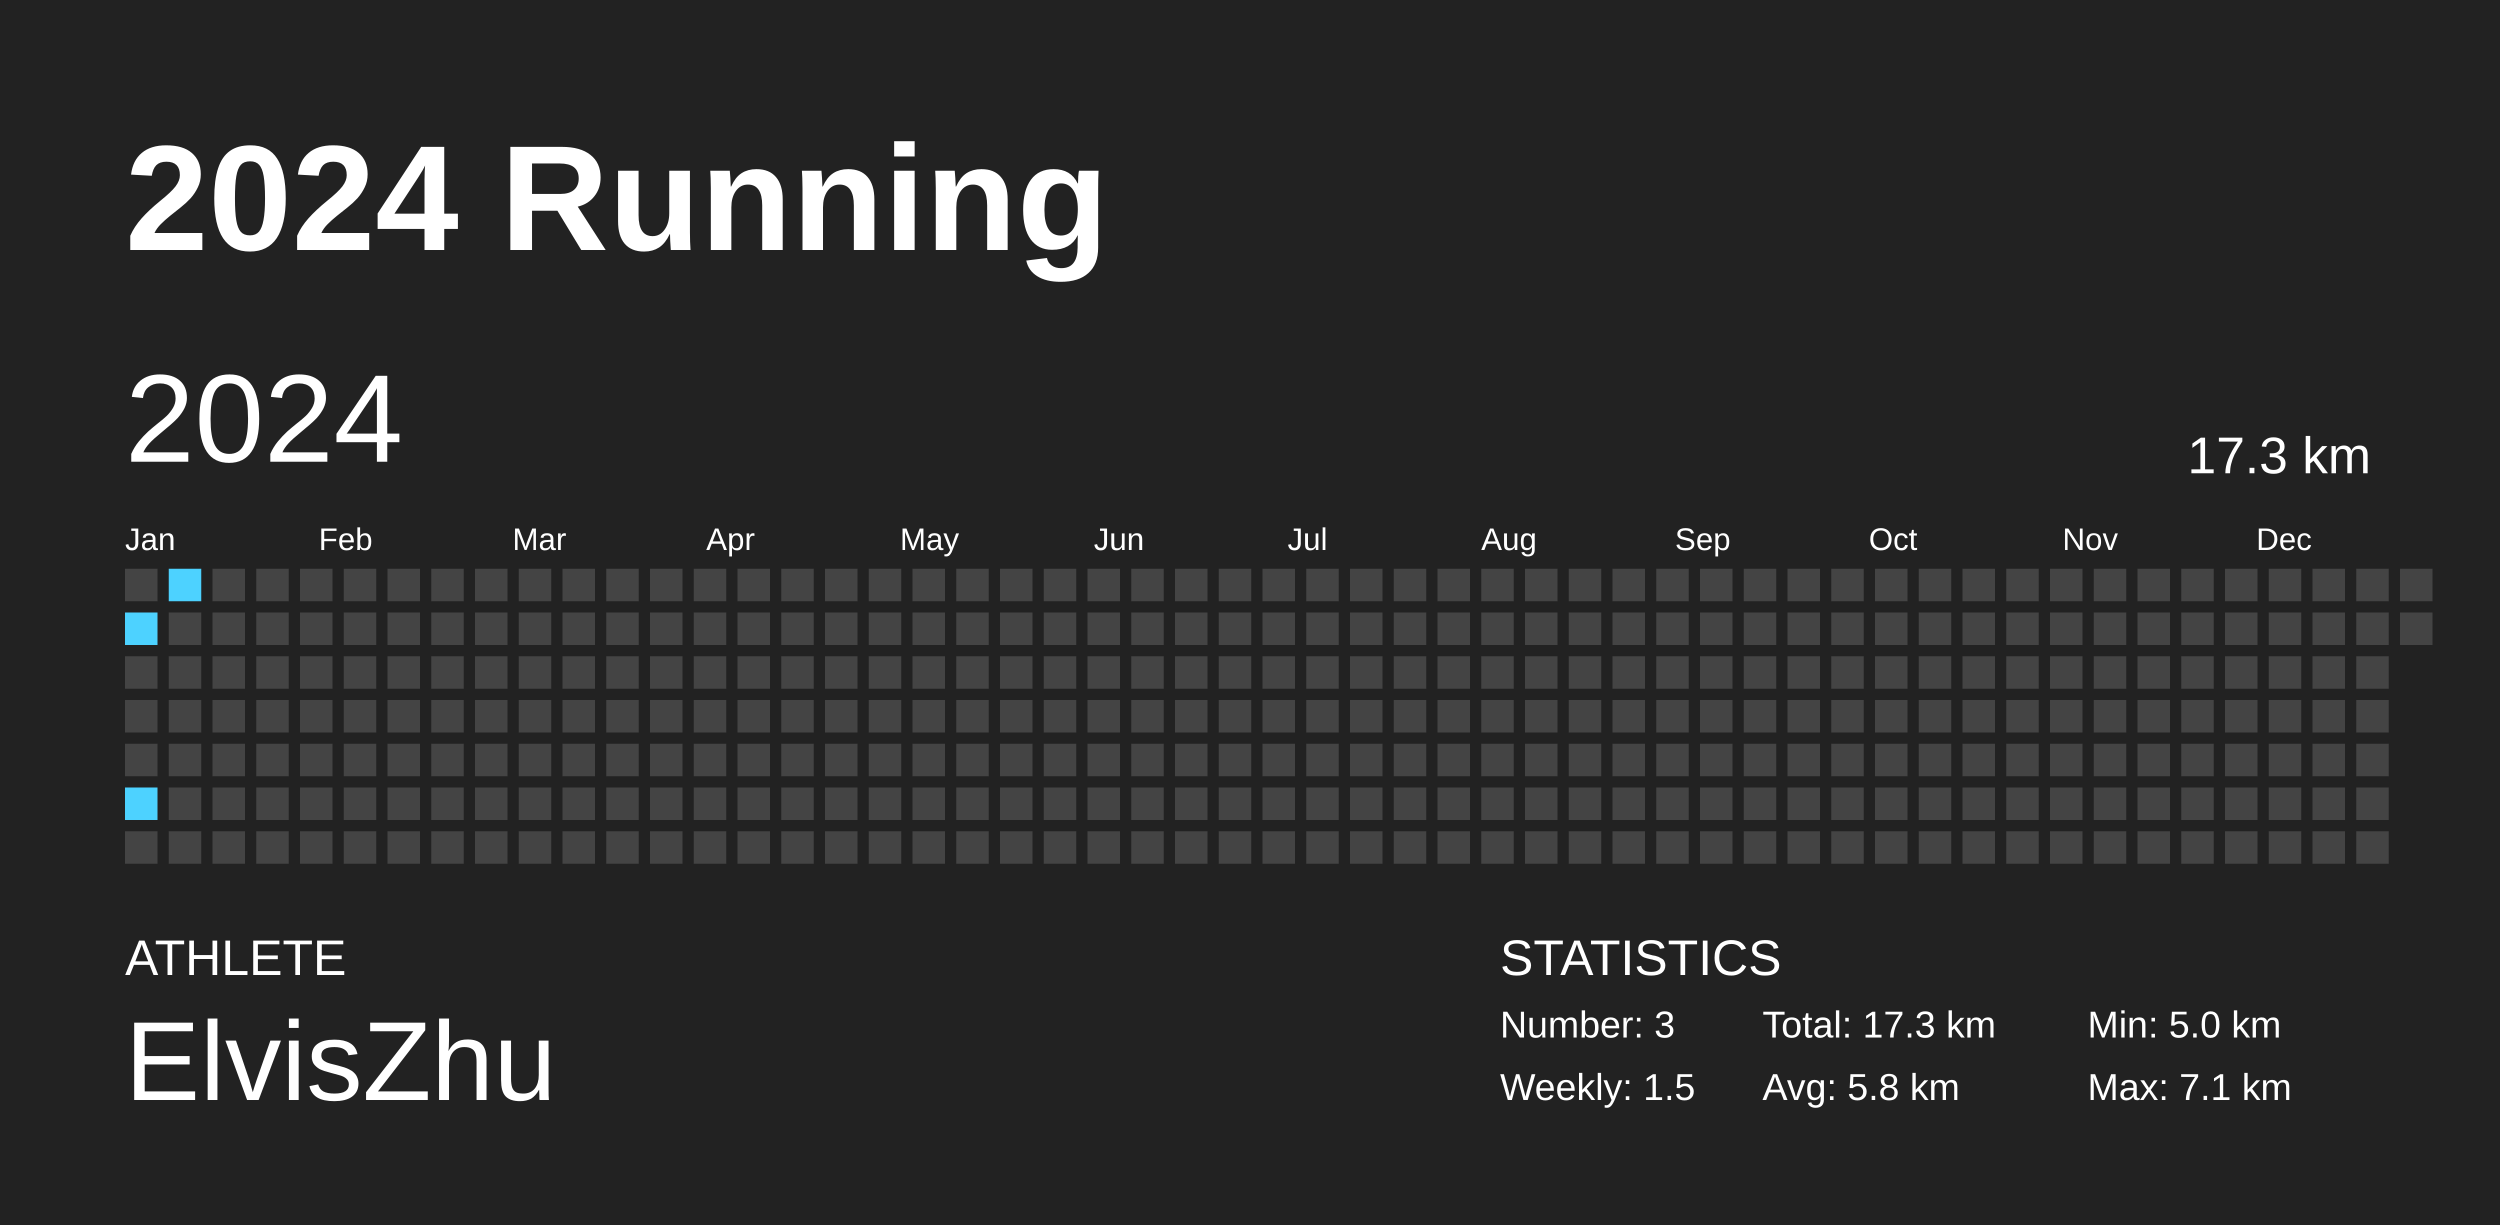
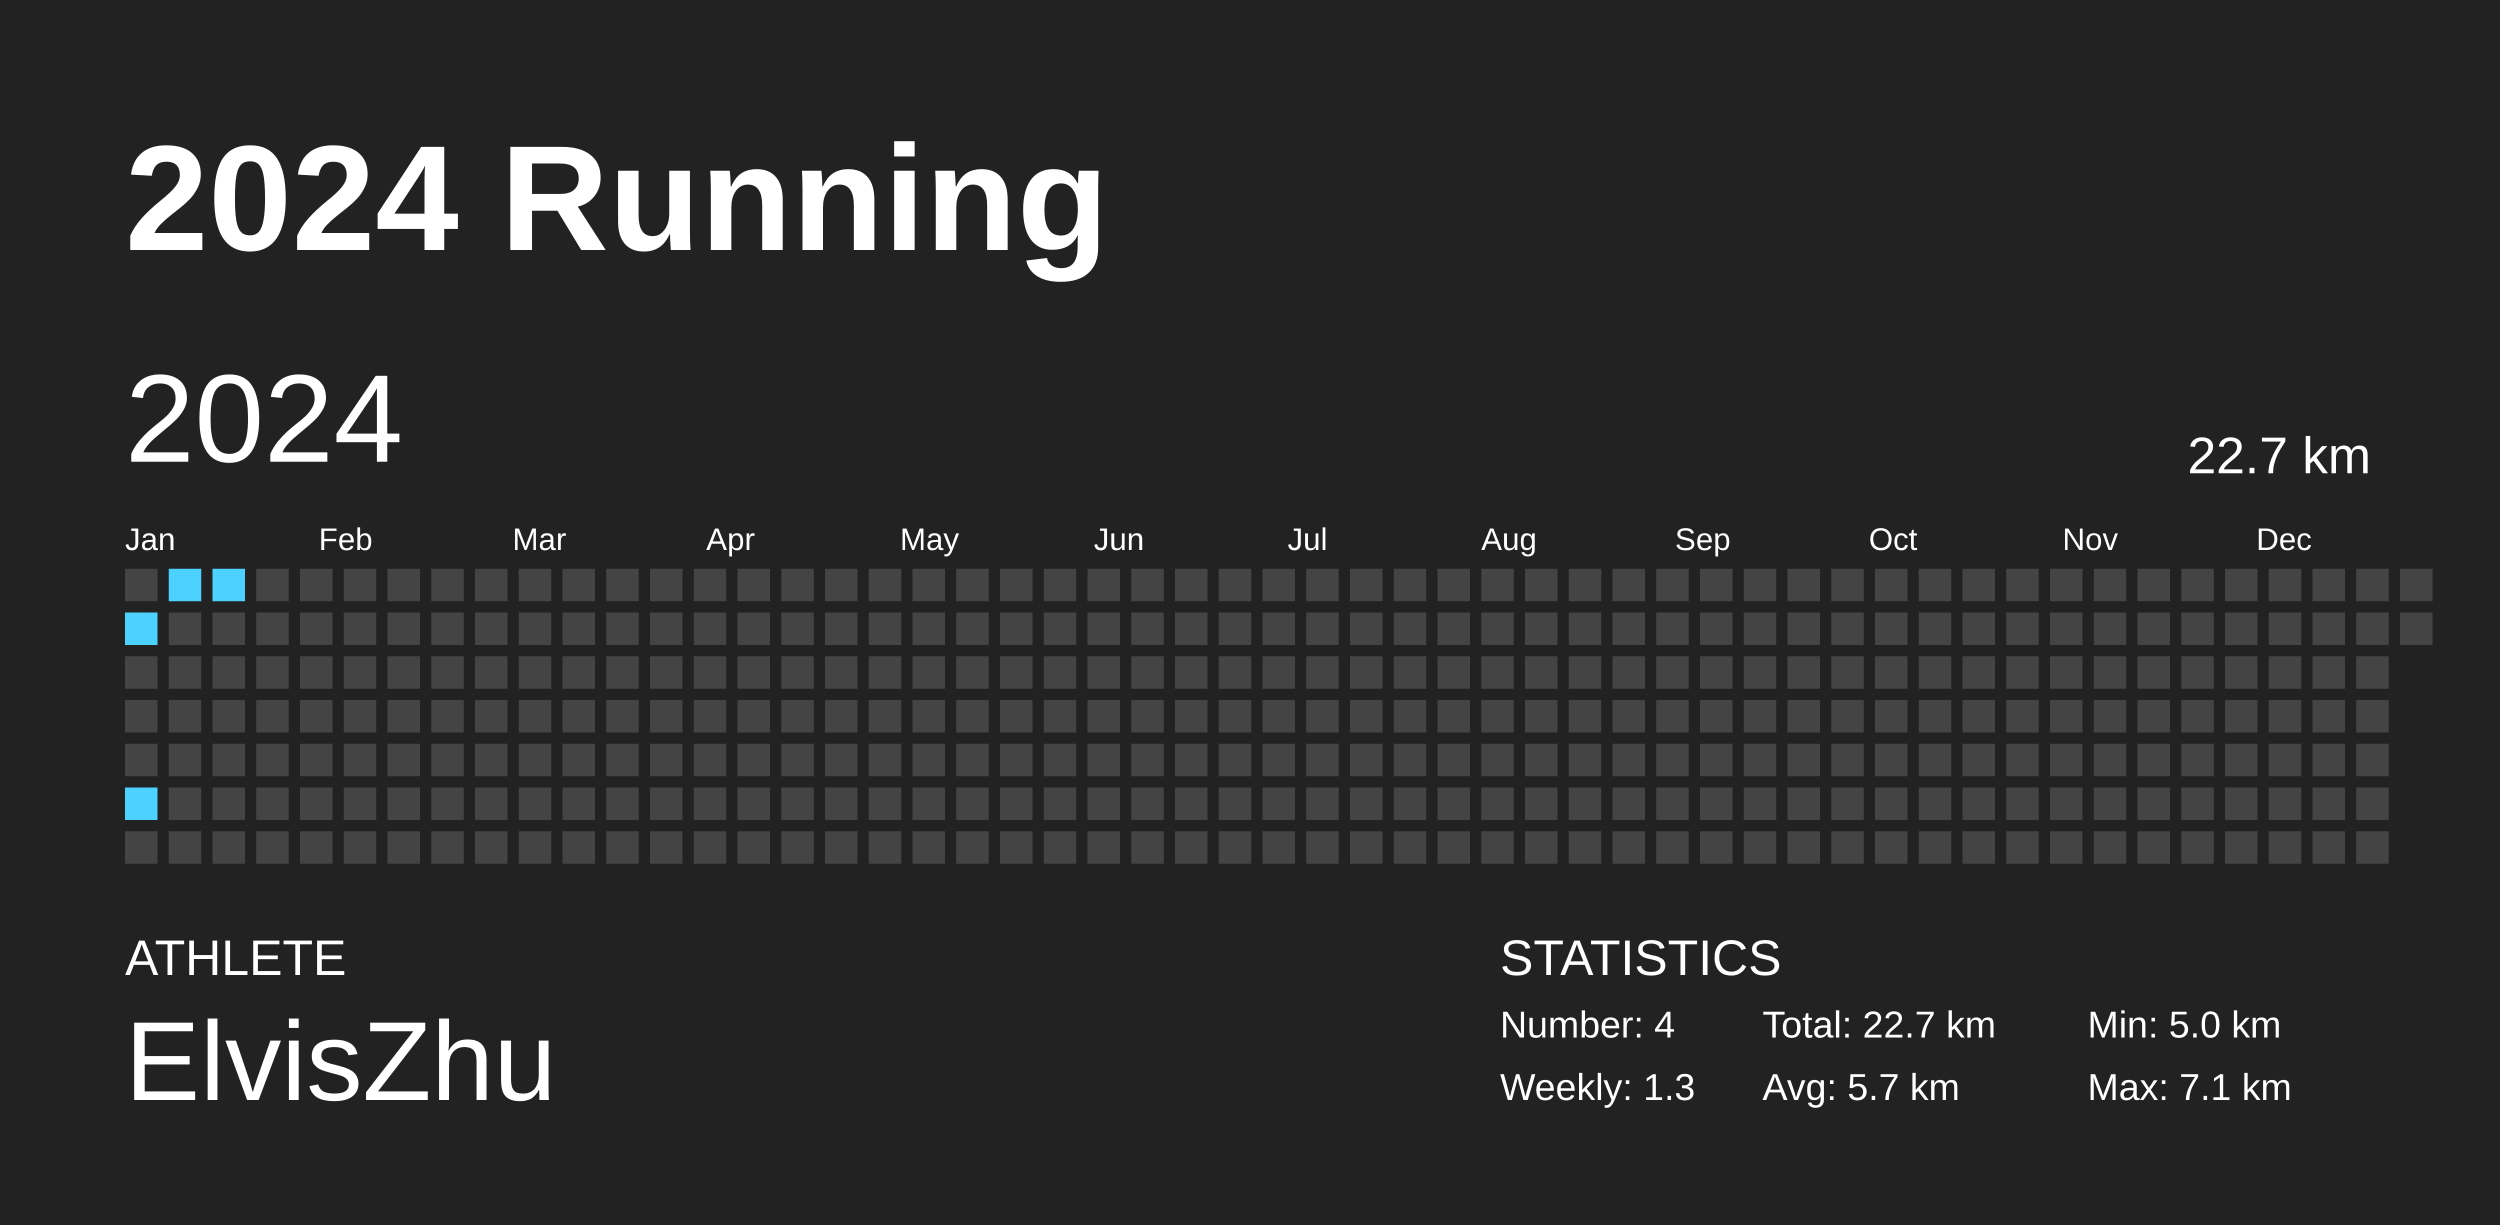
<svg xmlns="http://www.w3.org/2000/svg" baseProfile="full" height="98mm" version="1.1" viewBox="0,0,200,98" width="200mm">
  <defs />
  <rect fill="#222222" height="98" width="200" x="0" y="0" />
  <text fill="#FFFFFF" style="font-size:12px; font-family:Arial; font-weight:bold;" x="10" y="20">2024 Running</text>
  <text fill="#FFFFFF" style="font-size:4px; font-family:Arial" x="10" y="78">ATHLETE</text>
  <text fill="#FFFFFF" style="font-size:9px; font-family:Arial" x="10" y="88">ElvisZhu</text>
  <text fill="#FFFFFF" style="font-size:4px; font-family:Arial" x="120" y="78">STATISTICS</text>
-   <text fill="#FFFFFF" style="font-size:3px; font-family:Arial" x="120" y="83">Number: 3</text>
-   <text fill="#FFFFFF" style="font-size:3px; font-family:Arial" x="120" y="88">Weekly: 1.5</text>
-   <text fill="#FFFFFF" style="font-size:3px; font-family:Arial" x="141" y="83">Total: 17.3 km</text>
-   <text fill="#FFFFFF" style="font-size:3px; font-family:Arial" x="141" y="88">Avg: 5.8 km</text>
+   <text fill="#FFFFFF" style="font-size:3px; font-family:Arial" x="120" y="83">Number: 4</text>
+   <text fill="#FFFFFF" style="font-size:3px; font-family:Arial" x="120" y="88">Weekly: 1.3</text>
+   <text fill="#FFFFFF" style="font-size:3px; font-family:Arial" x="141" y="83">Total: 22.7 km</text>
+   <text fill="#FFFFFF" style="font-size:3px; font-family:Arial" x="141" y="88">Avg: 5.7 km</text>
  <text fill="#FFFFFF" style="font-size:3px; font-family:Arial" x="167" y="83">Min: 5.0 km</text>
  <text fill="#FFFFFF" style="font-size:3px; font-family:Arial" x="167" y="88">Max: 7.1 km</text>
  <text dominant-baseline="hanging" fill="#FFFFFF" style="font-size:10.0px; font-family:Arial;" x="10" y="30">2024</text>
-   <text dominant-baseline="hanging" fill="#FFFFFF" style="font-size:4.125px; font-family:Arial;" x="175" y="35">17.3 km</text>
+   <text dominant-baseline="hanging" fill="#FFFFFF" style="font-size:4.125px; font-family:Arial;" x="175" y="35">22.7 km</text>
  <text fill="#FFFFFF" style="font-size:2.5px; font-family:Arial" x="10.0" y="44">Jan</text>
  <text fill="#FFFFFF" style="font-size:2.5px; font-family:Arial" x="25.5" y="44">Feb</text>
  <text fill="#FFFFFF" style="font-size:2.5px; font-family:Arial" x="41.0" y="44">Mar</text>
  <text fill="#FFFFFF" style="font-size:2.5px; font-family:Arial" x="56.5" y="44">Apr</text>
  <text fill="#FFFFFF" style="font-size:2.5px; font-family:Arial" x="72.0" y="44">May</text>
  <text fill="#FFFFFF" style="font-size:2.5px; font-family:Arial" x="87.5" y="44">Jun</text>
  <text fill="#FFFFFF" style="font-size:2.5px; font-family:Arial" x="103.0" y="44">Jul</text>
  <text fill="#FFFFFF" style="font-size:2.5px; font-family:Arial" x="118.5" y="44">Aug</text>
  <text fill="#FFFFFF" style="font-size:2.5px; font-family:Arial" x="134.0" y="44">Sep</text>
  <text fill="#FFFFFF" style="font-size:2.5px; font-family:Arial" x="149.5" y="44">Oct</text>
  <text fill="#FFFFFF" style="font-size:2.5px; font-family:Arial" x="165.0" y="44">Nov</text>
  <text fill="#FFFFFF" style="font-size:2.5px; font-family:Arial" x="180.5" y="44">Dec</text>
  <rect fill="#444444" height="2.6" width="2.6" x="10.0" y="45.5" />
  <rect fill="#4dd2ff" height="2.6" width="2.6" x="10.0" y="49.0" />
  <rect fill="#444444" height="2.6" width="2.6" x="10.0" y="52.5" />
  <rect fill="#444444" height="2.6" width="2.6" x="10.0" y="56.0" />
  <rect fill="#444444" height="2.6" width="2.6" x="10.0" y="59.5" />
  <rect fill="#4dd2ff" height="2.6" width="2.6" x="10.0" y="63.0" />
  <rect fill="#444444" height="2.6" width="2.6" x="10.0" y="66.5" />
  <rect fill="#4dd2ff" height="2.6" width="2.6" x="13.5" y="45.5" />
  <rect fill="#444444" height="2.6" width="2.6" x="13.5" y="49.0" />
  <rect fill="#444444" height="2.6" width="2.6" x="13.5" y="52.5" />
  <rect fill="#444444" height="2.6" width="2.6" x="13.5" y="56.0" />
  <rect fill="#444444" height="2.6" width="2.6" x="13.5" y="59.5" />
  <rect fill="#444444" height="2.6" width="2.6" x="13.5" y="63.0" />
  <rect fill="#444444" height="2.6" width="2.6" x="13.5" y="66.5" />
-   <rect fill="#444444" height="2.6" width="2.6" x="17.0" y="45.5" />
+   <rect fill="#4dd2ff" height="2.6" width="2.6" x="17.0" y="45.5" />
  <rect fill="#444444" height="2.6" width="2.6" x="17.0" y="49.0" />
  <rect fill="#444444" height="2.6" width="2.6" x="17.0" y="52.5" />
  <rect fill="#444444" height="2.6" width="2.6" x="17.0" y="56.0" />
  <rect fill="#444444" height="2.6" width="2.6" x="17.0" y="59.5" />
  <rect fill="#444444" height="2.6" width="2.6" x="17.0" y="63.0" />
  <rect fill="#444444" height="2.6" width="2.6" x="17.0" y="66.5" />
  <rect fill="#444444" height="2.6" width="2.6" x="20.5" y="45.5" />
  <rect fill="#444444" height="2.6" width="2.6" x="20.5" y="49.0" />
  <rect fill="#444444" height="2.6" width="2.6" x="20.5" y="52.5" />
  <rect fill="#444444" height="2.6" width="2.6" x="20.5" y="56.0" />
  <rect fill="#444444" height="2.6" width="2.6" x="20.5" y="59.5" />
  <rect fill="#444444" height="2.6" width="2.6" x="20.5" y="63.0" />
  <rect fill="#444444" height="2.6" width="2.6" x="20.5" y="66.5" />
  <rect fill="#444444" height="2.6" width="2.6" x="24.0" y="45.5" />
  <rect fill="#444444" height="2.6" width="2.6" x="24.0" y="49.0" />
  <rect fill="#444444" height="2.6" width="2.6" x="24.0" y="52.5" />
  <rect fill="#444444" height="2.6" width="2.6" x="24.0" y="56.0" />
  <rect fill="#444444" height="2.6" width="2.6" x="24.0" y="59.5" />
  <rect fill="#444444" height="2.6" width="2.6" x="24.0" y="63.0" />
  <rect fill="#444444" height="2.6" width="2.6" x="24.0" y="66.5" />
  <rect fill="#444444" height="2.6" width="2.6" x="27.5" y="45.5" />
  <rect fill="#444444" height="2.6" width="2.6" x="27.5" y="49.0" />
  <rect fill="#444444" height="2.6" width="2.6" x="27.5" y="52.5" />
  <rect fill="#444444" height="2.6" width="2.6" x="27.5" y="56.0" />
  <rect fill="#444444" height="2.6" width="2.6" x="27.5" y="59.5" />
  <rect fill="#444444" height="2.6" width="2.6" x="27.5" y="63.0" />
  <rect fill="#444444" height="2.6" width="2.6" x="27.5" y="66.5" />
  <rect fill="#444444" height="2.6" width="2.6" x="31.0" y="45.5" />
  <rect fill="#444444" height="2.6" width="2.6" x="31.0" y="49.0" />
  <rect fill="#444444" height="2.6" width="2.6" x="31.0" y="52.5" />
  <rect fill="#444444" height="2.6" width="2.6" x="31.0" y="56.0" />
  <rect fill="#444444" height="2.6" width="2.6" x="31.0" y="59.5" />
  <rect fill="#444444" height="2.6" width="2.6" x="31.0" y="63.0" />
  <rect fill="#444444" height="2.6" width="2.6" x="31.0" y="66.5" />
  <rect fill="#444444" height="2.6" width="2.6" x="34.5" y="45.5" />
  <rect fill="#444444" height="2.6" width="2.6" x="34.5" y="49.0" />
  <rect fill="#444444" height="2.6" width="2.6" x="34.5" y="52.5" />
  <rect fill="#444444" height="2.6" width="2.6" x="34.5" y="56.0" />
  <rect fill="#444444" height="2.6" width="2.6" x="34.5" y="59.5" />
  <rect fill="#444444" height="2.6" width="2.6" x="34.5" y="63.0" />
  <rect fill="#444444" height="2.6" width="2.6" x="34.5" y="66.5" />
  <rect fill="#444444" height="2.6" width="2.6" x="38.0" y="45.5" />
  <rect fill="#444444" height="2.6" width="2.6" x="38.0" y="49.0" />
  <rect fill="#444444" height="2.6" width="2.6" x="38.0" y="52.5" />
  <rect fill="#444444" height="2.6" width="2.6" x="38.0" y="56.0" />
  <rect fill="#444444" height="2.6" width="2.6" x="38.0" y="59.5" />
  <rect fill="#444444" height="2.6" width="2.6" x="38.0" y="63.0" />
  <rect fill="#444444" height="2.6" width="2.6" x="38.0" y="66.5" />
  <rect fill="#444444" height="2.6" width="2.6" x="41.5" y="45.5" />
  <rect fill="#444444" height="2.6" width="2.6" x="41.5" y="49.0" />
  <rect fill="#444444" height="2.6" width="2.6" x="41.5" y="52.5" />
  <rect fill="#444444" height="2.6" width="2.6" x="41.5" y="56.0" />
  <rect fill="#444444" height="2.6" width="2.6" x="41.5" y="59.5" />
  <rect fill="#444444" height="2.6" width="2.6" x="41.5" y="63.0" />
  <rect fill="#444444" height="2.6" width="2.6" x="41.5" y="66.5" />
  <rect fill="#444444" height="2.6" width="2.6" x="45.0" y="45.5" />
  <rect fill="#444444" height="2.6" width="2.6" x="45.0" y="49.0" />
  <rect fill="#444444" height="2.6" width="2.6" x="45.0" y="52.5" />
  <rect fill="#444444" height="2.6" width="2.6" x="45.0" y="56.0" />
  <rect fill="#444444" height="2.6" width="2.6" x="45.0" y="59.5" />
  <rect fill="#444444" height="2.6" width="2.6" x="45.0" y="63.0" />
  <rect fill="#444444" height="2.6" width="2.6" x="45.0" y="66.5" />
  <rect fill="#444444" height="2.6" width="2.6" x="48.5" y="45.5" />
  <rect fill="#444444" height="2.6" width="2.6" x="48.5" y="49.0" />
  <rect fill="#444444" height="2.6" width="2.6" x="48.5" y="52.5" />
  <rect fill="#444444" height="2.6" width="2.6" x="48.5" y="56.0" />
  <rect fill="#444444" height="2.6" width="2.6" x="48.5" y="59.5" />
  <rect fill="#444444" height="2.6" width="2.6" x="48.5" y="63.0" />
  <rect fill="#444444" height="2.6" width="2.6" x="48.5" y="66.5" />
  <rect fill="#444444" height="2.6" width="2.6" x="52.0" y="45.5" />
  <rect fill="#444444" height="2.6" width="2.6" x="52.0" y="49.0" />
  <rect fill="#444444" height="2.6" width="2.6" x="52.0" y="52.5" />
  <rect fill="#444444" height="2.6" width="2.6" x="52.0" y="56.0" />
  <rect fill="#444444" height="2.6" width="2.6" x="52.0" y="59.5" />
  <rect fill="#444444" height="2.6" width="2.6" x="52.0" y="63.0" />
  <rect fill="#444444" height="2.6" width="2.6" x="52.0" y="66.5" />
  <rect fill="#444444" height="2.6" width="2.6" x="55.5" y="45.5" />
  <rect fill="#444444" height="2.6" width="2.6" x="55.5" y="49.0" />
  <rect fill="#444444" height="2.6" width="2.6" x="55.5" y="52.5" />
  <rect fill="#444444" height="2.6" width="2.6" x="55.5" y="56.0" />
  <rect fill="#444444" height="2.6" width="2.6" x="55.5" y="59.5" />
  <rect fill="#444444" height="2.6" width="2.6" x="55.5" y="63.0" />
  <rect fill="#444444" height="2.6" width="2.6" x="55.5" y="66.5" />
  <rect fill="#444444" height="2.6" width="2.6" x="59.0" y="45.5" />
  <rect fill="#444444" height="2.6" width="2.6" x="59.0" y="49.0" />
  <rect fill="#444444" height="2.6" width="2.6" x="59.0" y="52.5" />
  <rect fill="#444444" height="2.6" width="2.6" x="59.0" y="56.0" />
  <rect fill="#444444" height="2.6" width="2.6" x="59.0" y="59.5" />
  <rect fill="#444444" height="2.6" width="2.6" x="59.0" y="63.0" />
  <rect fill="#444444" height="2.6" width="2.6" x="59.0" y="66.5" />
  <rect fill="#444444" height="2.6" width="2.6" x="62.5" y="45.5" />
  <rect fill="#444444" height="2.6" width="2.6" x="62.5" y="49.0" />
  <rect fill="#444444" height="2.6" width="2.6" x="62.5" y="52.5" />
  <rect fill="#444444" height="2.6" width="2.6" x="62.5" y="56.0" />
  <rect fill="#444444" height="2.6" width="2.6" x="62.5" y="59.5" />
  <rect fill="#444444" height="2.6" width="2.6" x="62.5" y="63.0" />
  <rect fill="#444444" height="2.6" width="2.6" x="62.5" y="66.5" />
  <rect fill="#444444" height="2.6" width="2.6" x="66.0" y="45.5" />
  <rect fill="#444444" height="2.6" width="2.6" x="66.0" y="49.0" />
  <rect fill="#444444" height="2.6" width="2.6" x="66.0" y="52.5" />
  <rect fill="#444444" height="2.6" width="2.6" x="66.0" y="56.0" />
  <rect fill="#444444" height="2.6" width="2.6" x="66.0" y="59.5" />
  <rect fill="#444444" height="2.6" width="2.6" x="66.0" y="63.0" />
  <rect fill="#444444" height="2.6" width="2.6" x="66.0" y="66.5" />
  <rect fill="#444444" height="2.6" width="2.6" x="69.5" y="45.5" />
  <rect fill="#444444" height="2.6" width="2.6" x="69.5" y="49.0" />
  <rect fill="#444444" height="2.6" width="2.6" x="69.5" y="52.5" />
  <rect fill="#444444" height="2.6" width="2.6" x="69.5" y="56.0" />
  <rect fill="#444444" height="2.6" width="2.6" x="69.5" y="59.5" />
  <rect fill="#444444" height="2.6" width="2.6" x="69.5" y="63.0" />
  <rect fill="#444444" height="2.6" width="2.6" x="69.5" y="66.5" />
  <rect fill="#444444" height="2.6" width="2.6" x="73.0" y="45.5" />
  <rect fill="#444444" height="2.6" width="2.6" x="73.0" y="49.0" />
  <rect fill="#444444" height="2.6" width="2.6" x="73.0" y="52.5" />
  <rect fill="#444444" height="2.6" width="2.6" x="73.0" y="56.0" />
  <rect fill="#444444" height="2.6" width="2.6" x="73.0" y="59.5" />
  <rect fill="#444444" height="2.6" width="2.6" x="73.0" y="63.0" />
  <rect fill="#444444" height="2.6" width="2.6" x="73.0" y="66.5" />
  <rect fill="#444444" height="2.6" width="2.6" x="76.5" y="45.5" />
  <rect fill="#444444" height="2.6" width="2.6" x="76.5" y="49.0" />
  <rect fill="#444444" height="2.6" width="2.6" x="76.5" y="52.5" />
  <rect fill="#444444" height="2.6" width="2.6" x="76.5" y="56.0" />
  <rect fill="#444444" height="2.6" width="2.6" x="76.5" y="59.5" />
  <rect fill="#444444" height="2.6" width="2.6" x="76.5" y="63.0" />
  <rect fill="#444444" height="2.6" width="2.6" x="76.5" y="66.5" />
  <rect fill="#444444" height="2.6" width="2.6" x="80.0" y="45.5" />
  <rect fill="#444444" height="2.6" width="2.6" x="80.0" y="49.0" />
  <rect fill="#444444" height="2.6" width="2.6" x="80.0" y="52.5" />
  <rect fill="#444444" height="2.6" width="2.6" x="80.0" y="56.0" />
  <rect fill="#444444" height="2.6" width="2.6" x="80.0" y="59.5" />
  <rect fill="#444444" height="2.6" width="2.6" x="80.0" y="63.0" />
  <rect fill="#444444" height="2.6" width="2.6" x="80.0" y="66.5" />
  <rect fill="#444444" height="2.6" width="2.6" x="83.5" y="45.5" />
  <rect fill="#444444" height="2.6" width="2.6" x="83.5" y="49.0" />
  <rect fill="#444444" height="2.6" width="2.6" x="83.5" y="52.5" />
  <rect fill="#444444" height="2.6" width="2.6" x="83.5" y="56.0" />
  <rect fill="#444444" height="2.6" width="2.6" x="83.5" y="59.5" />
  <rect fill="#444444" height="2.6" width="2.6" x="83.5" y="63.0" />
  <rect fill="#444444" height="2.6" width="2.6" x="83.5" y="66.5" />
  <rect fill="#444444" height="2.6" width="2.6" x="87.0" y="45.5" />
  <rect fill="#444444" height="2.6" width="2.6" x="87.0" y="49.0" />
  <rect fill="#444444" height="2.6" width="2.6" x="87.0" y="52.5" />
  <rect fill="#444444" height="2.6" width="2.6" x="87.0" y="56.0" />
  <rect fill="#444444" height="2.6" width="2.6" x="87.0" y="59.5" />
  <rect fill="#444444" height="2.6" width="2.6" x="87.0" y="63.0" />
  <rect fill="#444444" height="2.6" width="2.6" x="87.0" y="66.5" />
  <rect fill="#444444" height="2.6" width="2.6" x="90.5" y="45.5" />
  <rect fill="#444444" height="2.6" width="2.6" x="90.5" y="49.0" />
  <rect fill="#444444" height="2.6" width="2.6" x="90.5" y="52.5" />
  <rect fill="#444444" height="2.6" width="2.6" x="90.5" y="56.0" />
  <rect fill="#444444" height="2.6" width="2.6" x="90.5" y="59.5" />
  <rect fill="#444444" height="2.6" width="2.6" x="90.5" y="63.0" />
  <rect fill="#444444" height="2.6" width="2.6" x="90.5" y="66.5" />
  <rect fill="#444444" height="2.6" width="2.6" x="94.0" y="45.5" />
  <rect fill="#444444" height="2.6" width="2.6" x="94.0" y="49.0" />
  <rect fill="#444444" height="2.6" width="2.6" x="94.0" y="52.5" />
  <rect fill="#444444" height="2.6" width="2.6" x="94.0" y="56.0" />
  <rect fill="#444444" height="2.6" width="2.6" x="94.0" y="59.5" />
  <rect fill="#444444" height="2.6" width="2.6" x="94.0" y="63.0" />
  <rect fill="#444444" height="2.6" width="2.6" x="94.0" y="66.5" />
  <rect fill="#444444" height="2.6" width="2.6" x="97.5" y="45.5" />
  <rect fill="#444444" height="2.6" width="2.6" x="97.5" y="49.0" />
  <rect fill="#444444" height="2.6" width="2.6" x="97.5" y="52.5" />
  <rect fill="#444444" height="2.6" width="2.6" x="97.5" y="56.0" />
  <rect fill="#444444" height="2.6" width="2.6" x="97.5" y="59.5" />
  <rect fill="#444444" height="2.6" width="2.6" x="97.5" y="63.0" />
  <rect fill="#444444" height="2.6" width="2.6" x="97.5" y="66.5" />
  <rect fill="#444444" height="2.6" width="2.6" x="101.0" y="45.5" />
  <rect fill="#444444" height="2.6" width="2.6" x="101.0" y="49.0" />
  <rect fill="#444444" height="2.6" width="2.6" x="101.0" y="52.5" />
  <rect fill="#444444" height="2.6" width="2.6" x="101.0" y="56.0" />
  <rect fill="#444444" height="2.6" width="2.6" x="101.0" y="59.5" />
  <rect fill="#444444" height="2.6" width="2.6" x="101.0" y="63.0" />
  <rect fill="#444444" height="2.6" width="2.6" x="101.0" y="66.5" />
  <rect fill="#444444" height="2.6" width="2.6" x="104.5" y="45.5" />
  <rect fill="#444444" height="2.6" width="2.6" x="104.5" y="49.0" />
  <rect fill="#444444" height="2.6" width="2.6" x="104.5" y="52.5" />
  <rect fill="#444444" height="2.6" width="2.6" x="104.5" y="56.0" />
  <rect fill="#444444" height="2.6" width="2.6" x="104.5" y="59.5" />
  <rect fill="#444444" height="2.6" width="2.6" x="104.5" y="63.0" />
  <rect fill="#444444" height="2.6" width="2.6" x="104.5" y="66.5" />
  <rect fill="#444444" height="2.6" width="2.6" x="108.0" y="45.5" />
  <rect fill="#444444" height="2.6" width="2.6" x="108.0" y="49.0" />
  <rect fill="#444444" height="2.6" width="2.6" x="108.0" y="52.5" />
  <rect fill="#444444" height="2.6" width="2.6" x="108.0" y="56.0" />
  <rect fill="#444444" height="2.6" width="2.6" x="108.0" y="59.5" />
  <rect fill="#444444" height="2.6" width="2.6" x="108.0" y="63.0" />
  <rect fill="#444444" height="2.6" width="2.6" x="108.0" y="66.5" />
  <rect fill="#444444" height="2.6" width="2.6" x="111.5" y="45.5" />
  <rect fill="#444444" height="2.6" width="2.6" x="111.5" y="49.0" />
  <rect fill="#444444" height="2.6" width="2.6" x="111.5" y="52.5" />
  <rect fill="#444444" height="2.6" width="2.6" x="111.5" y="56.0" />
  <rect fill="#444444" height="2.6" width="2.6" x="111.5" y="59.5" />
  <rect fill="#444444" height="2.6" width="2.6" x="111.5" y="63.0" />
  <rect fill="#444444" height="2.6" width="2.6" x="111.5" y="66.5" />
  <rect fill="#444444" height="2.6" width="2.6" x="115.0" y="45.5" />
  <rect fill="#444444" height="2.6" width="2.6" x="115.0" y="49.0" />
  <rect fill="#444444" height="2.6" width="2.6" x="115.0" y="52.5" />
  <rect fill="#444444" height="2.6" width="2.6" x="115.0" y="56.0" />
  <rect fill="#444444" height="2.6" width="2.6" x="115.0" y="59.5" />
  <rect fill="#444444" height="2.6" width="2.6" x="115.0" y="63.0" />
  <rect fill="#444444" height="2.6" width="2.6" x="115.0" y="66.5" />
  <rect fill="#444444" height="2.6" width="2.6" x="118.5" y="45.5" />
  <rect fill="#444444" height="2.6" width="2.6" x="118.5" y="49.0" />
  <rect fill="#444444" height="2.6" width="2.6" x="118.5" y="52.5" />
  <rect fill="#444444" height="2.6" width="2.6" x="118.5" y="56.0" />
  <rect fill="#444444" height="2.6" width="2.6" x="118.5" y="59.5" />
  <rect fill="#444444" height="2.6" width="2.6" x="118.5" y="63.0" />
  <rect fill="#444444" height="2.6" width="2.6" x="118.5" y="66.5" />
  <rect fill="#444444" height="2.6" width="2.6" x="122.0" y="45.5" />
  <rect fill="#444444" height="2.6" width="2.6" x="122.0" y="49.0" />
  <rect fill="#444444" height="2.6" width="2.6" x="122.0" y="52.5" />
  <rect fill="#444444" height="2.6" width="2.6" x="122.0" y="56.0" />
  <rect fill="#444444" height="2.6" width="2.6" x="122.0" y="59.5" />
  <rect fill="#444444" height="2.6" width="2.6" x="122.0" y="63.0" />
  <rect fill="#444444" height="2.6" width="2.6" x="122.0" y="66.5" />
  <rect fill="#444444" height="2.6" width="2.6" x="125.5" y="45.5" />
  <rect fill="#444444" height="2.6" width="2.6" x="125.5" y="49.0" />
  <rect fill="#444444" height="2.6" width="2.6" x="125.5" y="52.5" />
  <rect fill="#444444" height="2.6" width="2.6" x="125.5" y="56.0" />
  <rect fill="#444444" height="2.6" width="2.6" x="125.5" y="59.5" />
  <rect fill="#444444" height="2.6" width="2.6" x="125.5" y="63.0" />
  <rect fill="#444444" height="2.6" width="2.6" x="125.5" y="66.5" />
  <rect fill="#444444" height="2.6" width="2.6" x="129.0" y="45.5" />
  <rect fill="#444444" height="2.6" width="2.6" x="129.0" y="49.0" />
  <rect fill="#444444" height="2.6" width="2.6" x="129.0" y="52.5" />
  <rect fill="#444444" height="2.6" width="2.6" x="129.0" y="56.0" />
  <rect fill="#444444" height="2.6" width="2.6" x="129.0" y="59.5" />
  <rect fill="#444444" height="2.6" width="2.6" x="129.0" y="63.0" />
  <rect fill="#444444" height="2.6" width="2.6" x="129.0" y="66.5" />
  <rect fill="#444444" height="2.6" width="2.6" x="132.5" y="45.5" />
  <rect fill="#444444" height="2.6" width="2.6" x="132.5" y="49.0" />
  <rect fill="#444444" height="2.6" width="2.6" x="132.5" y="52.5" />
  <rect fill="#444444" height="2.6" width="2.6" x="132.5" y="56.0" />
  <rect fill="#444444" height="2.6" width="2.6" x="132.5" y="59.5" />
  <rect fill="#444444" height="2.6" width="2.6" x="132.5" y="63.0" />
  <rect fill="#444444" height="2.6" width="2.6" x="132.5" y="66.5" />
  <rect fill="#444444" height="2.6" width="2.6" x="136.0" y="45.5" />
  <rect fill="#444444" height="2.6" width="2.6" x="136.0" y="49.0" />
  <rect fill="#444444" height="2.6" width="2.6" x="136.0" y="52.5" />
  <rect fill="#444444" height="2.6" width="2.6" x="136.0" y="56.0" />
  <rect fill="#444444" height="2.6" width="2.6" x="136.0" y="59.5" />
  <rect fill="#444444" height="2.6" width="2.6" x="136.0" y="63.0" />
  <rect fill="#444444" height="2.6" width="2.6" x="136.0" y="66.5" />
  <rect fill="#444444" height="2.6" width="2.6" x="139.5" y="45.5" />
  <rect fill="#444444" height="2.6" width="2.6" x="139.5" y="49.0" />
  <rect fill="#444444" height="2.6" width="2.6" x="139.5" y="52.5" />
  <rect fill="#444444" height="2.6" width="2.6" x="139.5" y="56.0" />
  <rect fill="#444444" height="2.6" width="2.6" x="139.5" y="59.5" />
  <rect fill="#444444" height="2.6" width="2.6" x="139.5" y="63.0" />
  <rect fill="#444444" height="2.6" width="2.6" x="139.5" y="66.5" />
  <rect fill="#444444" height="2.6" width="2.6" x="143.0" y="45.5" />
  <rect fill="#444444" height="2.6" width="2.6" x="143.0" y="49.0" />
  <rect fill="#444444" height="2.6" width="2.6" x="143.0" y="52.5" />
  <rect fill="#444444" height="2.6" width="2.6" x="143.0" y="56.0" />
  <rect fill="#444444" height="2.6" width="2.6" x="143.0" y="59.5" />
  <rect fill="#444444" height="2.6" width="2.6" x="143.0" y="63.0" />
  <rect fill="#444444" height="2.6" width="2.6" x="143.0" y="66.5" />
  <rect fill="#444444" height="2.6" width="2.6" x="146.5" y="45.5" />
  <rect fill="#444444" height="2.6" width="2.6" x="146.5" y="49.0" />
  <rect fill="#444444" height="2.6" width="2.6" x="146.5" y="52.5" />
  <rect fill="#444444" height="2.6" width="2.6" x="146.5" y="56.0" />
  <rect fill="#444444" height="2.6" width="2.6" x="146.5" y="59.5" />
  <rect fill="#444444" height="2.6" width="2.6" x="146.5" y="63.0" />
  <rect fill="#444444" height="2.6" width="2.6" x="146.5" y="66.5" />
  <rect fill="#444444" height="2.6" width="2.6" x="150.0" y="45.5" />
  <rect fill="#444444" height="2.6" width="2.6" x="150.0" y="49.0" />
  <rect fill="#444444" height="2.6" width="2.6" x="150.0" y="52.5" />
  <rect fill="#444444" height="2.6" width="2.6" x="150.0" y="56.0" />
  <rect fill="#444444" height="2.6" width="2.6" x="150.0" y="59.5" />
  <rect fill="#444444" height="2.6" width="2.6" x="150.0" y="63.0" />
  <rect fill="#444444" height="2.6" width="2.6" x="150.0" y="66.5" />
  <rect fill="#444444" height="2.6" width="2.6" x="153.5" y="45.5" />
  <rect fill="#444444" height="2.6" width="2.6" x="153.5" y="49.0" />
  <rect fill="#444444" height="2.6" width="2.6" x="153.5" y="52.5" />
  <rect fill="#444444" height="2.6" width="2.6" x="153.5" y="56.0" />
  <rect fill="#444444" height="2.6" width="2.6" x="153.5" y="59.5" />
  <rect fill="#444444" height="2.6" width="2.6" x="153.5" y="63.0" />
  <rect fill="#444444" height="2.6" width="2.6" x="153.5" y="66.5" />
  <rect fill="#444444" height="2.6" width="2.6" x="157.0" y="45.5" />
  <rect fill="#444444" height="2.6" width="2.6" x="157.0" y="49.0" />
  <rect fill="#444444" height="2.6" width="2.6" x="157.0" y="52.5" />
  <rect fill="#444444" height="2.6" width="2.6" x="157.0" y="56.0" />
  <rect fill="#444444" height="2.6" width="2.6" x="157.0" y="59.5" />
  <rect fill="#444444" height="2.6" width="2.6" x="157.0" y="63.0" />
  <rect fill="#444444" height="2.6" width="2.6" x="157.0" y="66.5" />
  <rect fill="#444444" height="2.6" width="2.6" x="160.5" y="45.5" />
  <rect fill="#444444" height="2.6" width="2.6" x="160.5" y="49.0" />
  <rect fill="#444444" height="2.6" width="2.6" x="160.5" y="52.5" />
  <rect fill="#444444" height="2.6" width="2.6" x="160.5" y="56.0" />
  <rect fill="#444444" height="2.6" width="2.6" x="160.5" y="59.5" />
  <rect fill="#444444" height="2.6" width="2.6" x="160.5" y="63.0" />
  <rect fill="#444444" height="2.6" width="2.6" x="160.5" y="66.5" />
  <rect fill="#444444" height="2.6" width="2.6" x="164.0" y="45.5" />
  <rect fill="#444444" height="2.6" width="2.6" x="164.0" y="49.0" />
  <rect fill="#444444" height="2.6" width="2.6" x="164.0" y="52.5" />
  <rect fill="#444444" height="2.6" width="2.6" x="164.0" y="56.0" />
  <rect fill="#444444" height="2.6" width="2.6" x="164.0" y="59.5" />
  <rect fill="#444444" height="2.6" width="2.6" x="164.0" y="63.0" />
  <rect fill="#444444" height="2.6" width="2.6" x="164.0" y="66.5" />
  <rect fill="#444444" height="2.6" width="2.6" x="167.5" y="45.5" />
  <rect fill="#444444" height="2.6" width="2.6" x="167.5" y="49.0" />
  <rect fill="#444444" height="2.6" width="2.6" x="167.5" y="52.5" />
  <rect fill="#444444" height="2.6" width="2.6" x="167.5" y="56.0" />
  <rect fill="#444444" height="2.6" width="2.6" x="167.5" y="59.5" />
  <rect fill="#444444" height="2.6" width="2.6" x="167.5" y="63.0" />
  <rect fill="#444444" height="2.6" width="2.6" x="167.5" y="66.5" />
  <rect fill="#444444" height="2.6" width="2.6" x="171.0" y="45.5" />
  <rect fill="#444444" height="2.6" width="2.6" x="171.0" y="49.0" />
  <rect fill="#444444" height="2.6" width="2.6" x="171.0" y="52.5" />
  <rect fill="#444444" height="2.6" width="2.6" x="171.0" y="56.0" />
  <rect fill="#444444" height="2.6" width="2.6" x="171.0" y="59.5" />
  <rect fill="#444444" height="2.6" width="2.6" x="171.0" y="63.0" />
  <rect fill="#444444" height="2.6" width="2.6" x="171.0" y="66.5" />
  <rect fill="#444444" height="2.6" width="2.6" x="174.5" y="45.5" />
  <rect fill="#444444" height="2.6" width="2.6" x="174.5" y="49.0" />
  <rect fill="#444444" height="2.6" width="2.6" x="174.5" y="52.5" />
  <rect fill="#444444" height="2.6" width="2.6" x="174.5" y="56.0" />
  <rect fill="#444444" height="2.6" width="2.6" x="174.5" y="59.5" />
  <rect fill="#444444" height="2.6" width="2.6" x="174.5" y="63.0" />
  <rect fill="#444444" height="2.6" width="2.6" x="174.5" y="66.5" />
  <rect fill="#444444" height="2.6" width="2.6" x="178.0" y="45.5" />
  <rect fill="#444444" height="2.6" width="2.6" x="178.0" y="49.0" />
  <rect fill="#444444" height="2.6" width="2.6" x="178.0" y="52.5" />
  <rect fill="#444444" height="2.6" width="2.6" x="178.0" y="56.0" />
  <rect fill="#444444" height="2.6" width="2.6" x="178.0" y="59.5" />
  <rect fill="#444444" height="2.6" width="2.6" x="178.0" y="63.0" />
  <rect fill="#444444" height="2.6" width="2.6" x="178.0" y="66.5" />
  <rect fill="#444444" height="2.6" width="2.6" x="181.5" y="45.5" />
  <rect fill="#444444" height="2.6" width="2.6" x="181.5" y="49.0" />
  <rect fill="#444444" height="2.6" width="2.6" x="181.5" y="52.5" />
  <rect fill="#444444" height="2.6" width="2.6" x="181.5" y="56.0" />
  <rect fill="#444444" height="2.6" width="2.6" x="181.5" y="59.5" />
  <rect fill="#444444" height="2.6" width="2.6" x="181.5" y="63.0" />
  <rect fill="#444444" height="2.6" width="2.6" x="181.5" y="66.5" />
  <rect fill="#444444" height="2.6" width="2.6" x="185.0" y="45.5" />
  <rect fill="#444444" height="2.6" width="2.6" x="185.0" y="49.0" />
  <rect fill="#444444" height="2.6" width="2.6" x="185.0" y="52.5" />
  <rect fill="#444444" height="2.6" width="2.6" x="185.0" y="56.0" />
  <rect fill="#444444" height="2.6" width="2.6" x="185.0" y="59.5" />
  <rect fill="#444444" height="2.6" width="2.6" x="185.0" y="63.0" />
  <rect fill="#444444" height="2.6" width="2.6" x="185.0" y="66.5" />
  <rect fill="#444444" height="2.6" width="2.6" x="188.5" y="45.5" />
  <rect fill="#444444" height="2.6" width="2.6" x="188.5" y="49.0" />
  <rect fill="#444444" height="2.6" width="2.6" x="188.5" y="52.5" />
  <rect fill="#444444" height="2.6" width="2.6" x="188.5" y="56.0" />
  <rect fill="#444444" height="2.6" width="2.6" x="188.5" y="59.5" />
  <rect fill="#444444" height="2.6" width="2.6" x="188.5" y="63.0" />
  <rect fill="#444444" height="2.6" width="2.6" x="188.5" y="66.5" />
  <rect fill="#444444" height="2.6" width="2.6" x="192.0" y="45.5" />
  <rect fill="#444444" height="2.6" width="2.6" x="192.0" y="49.0" />
</svg>
